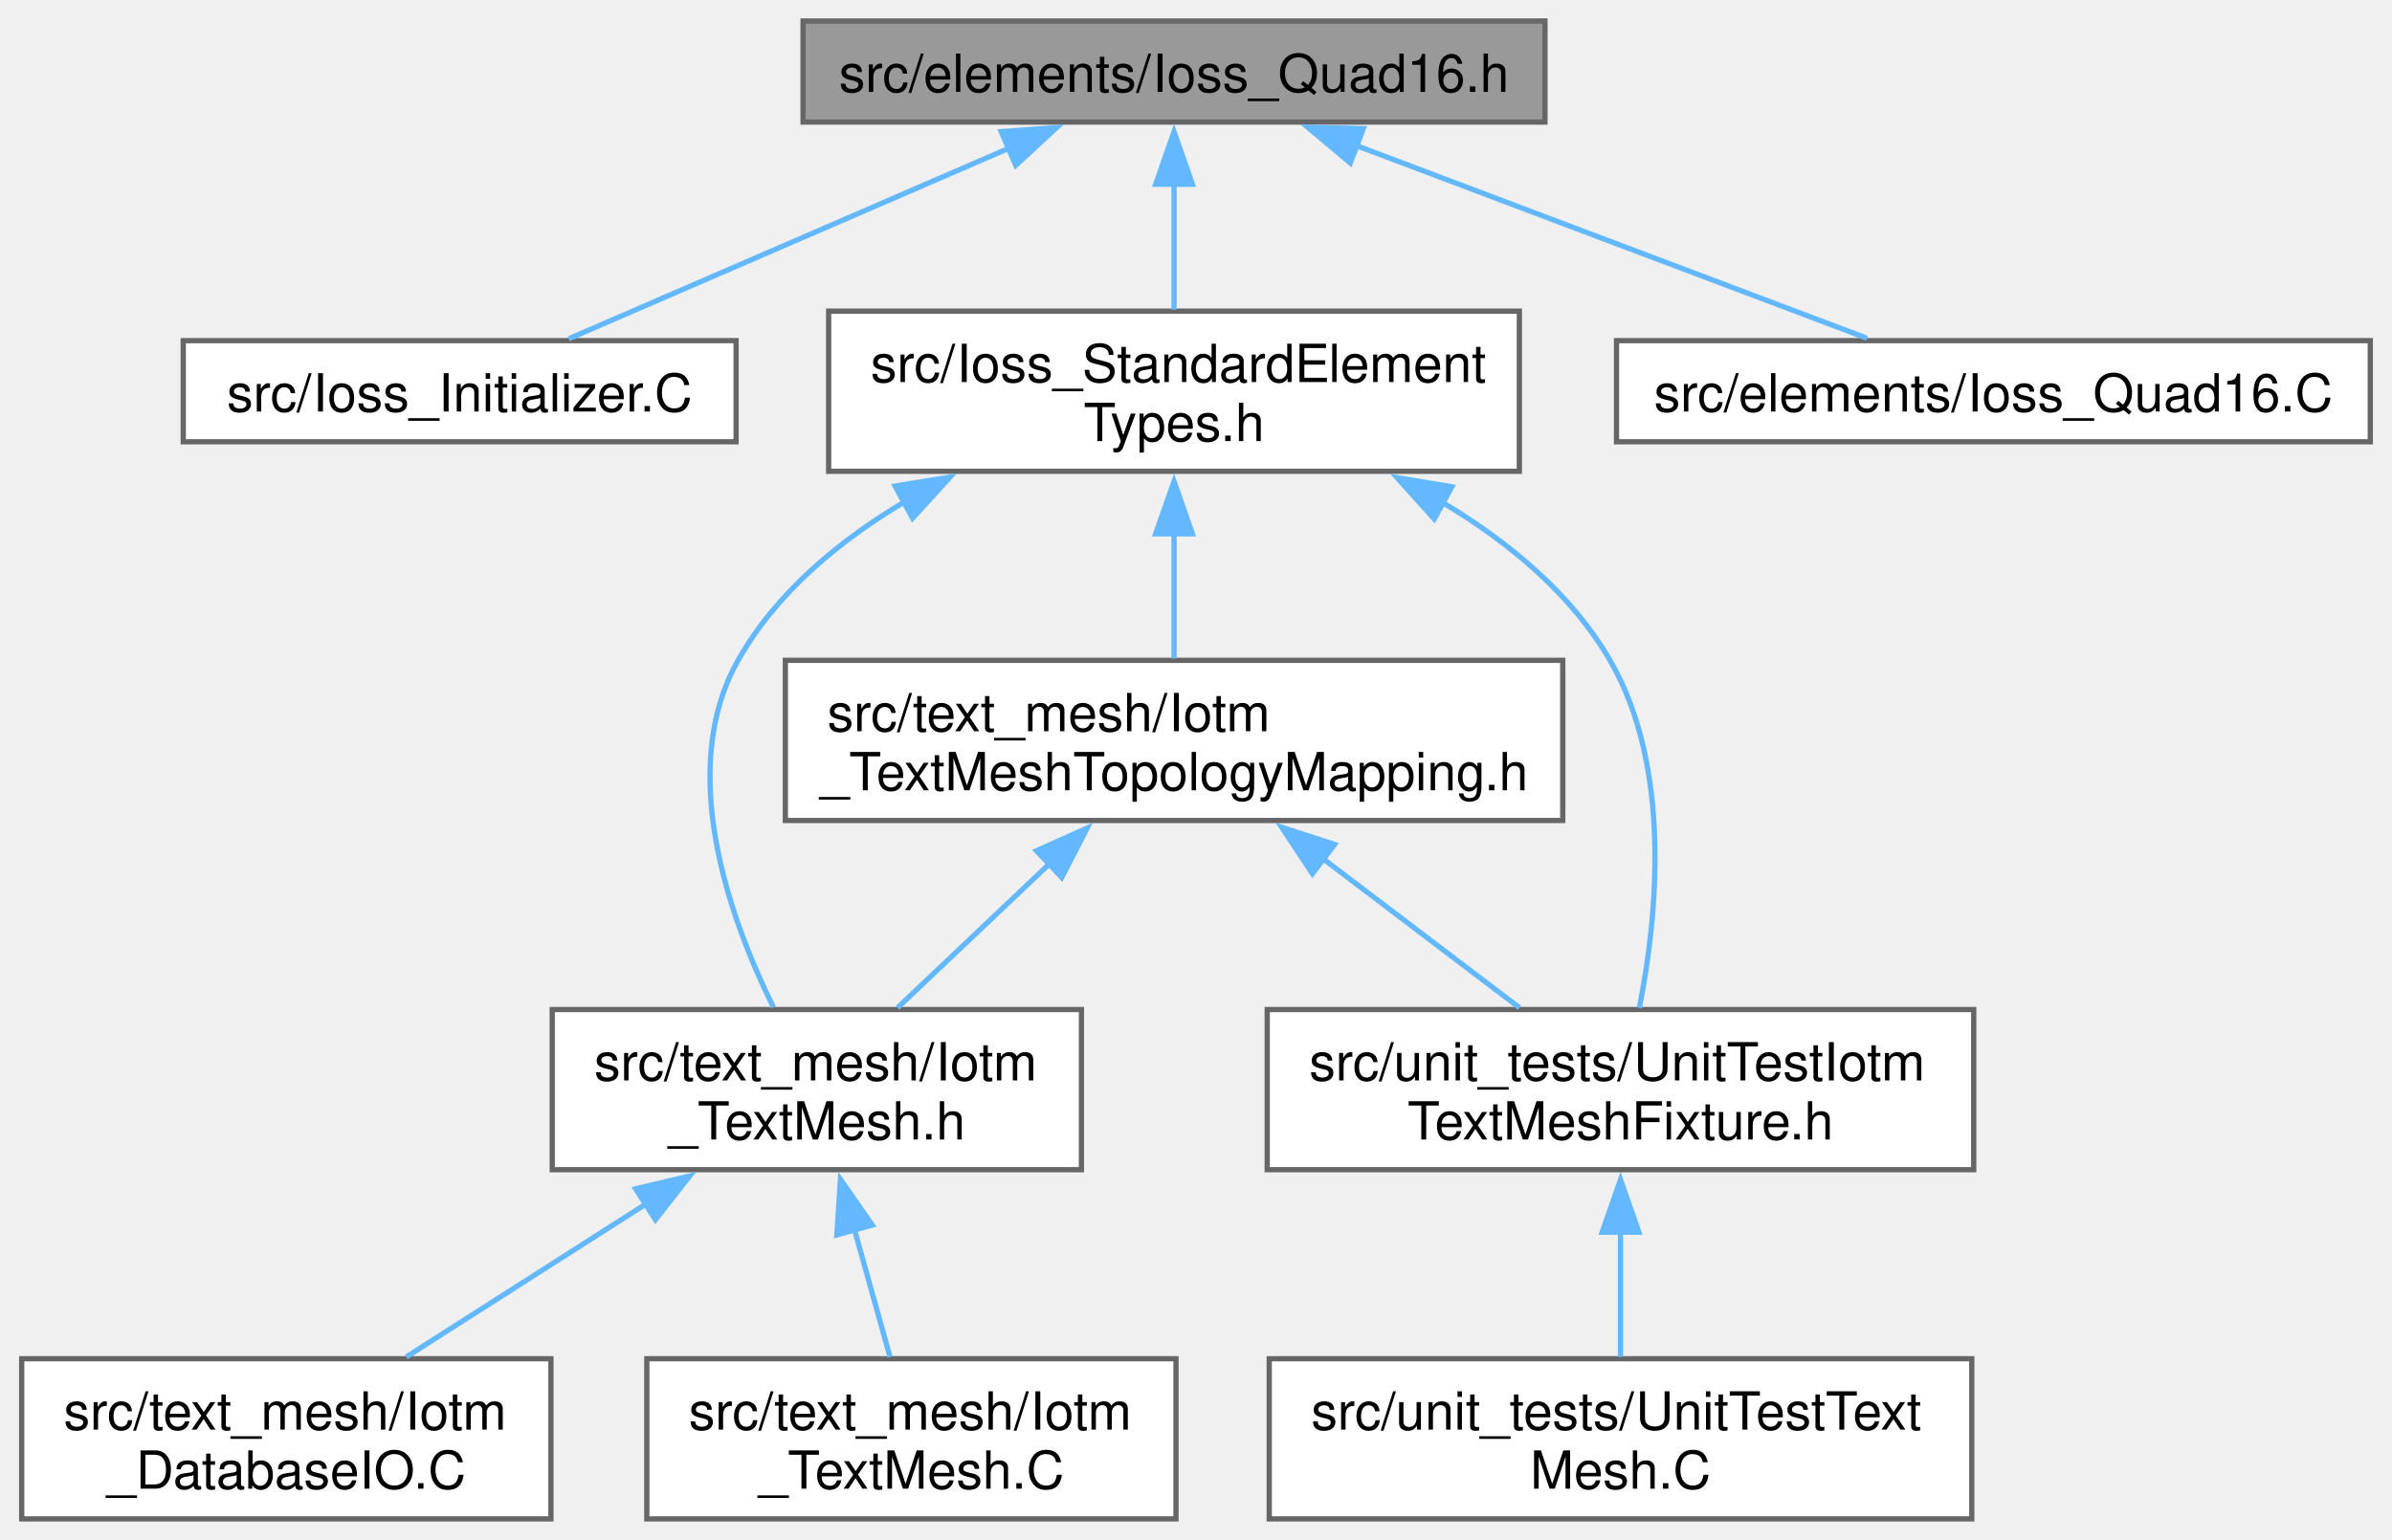
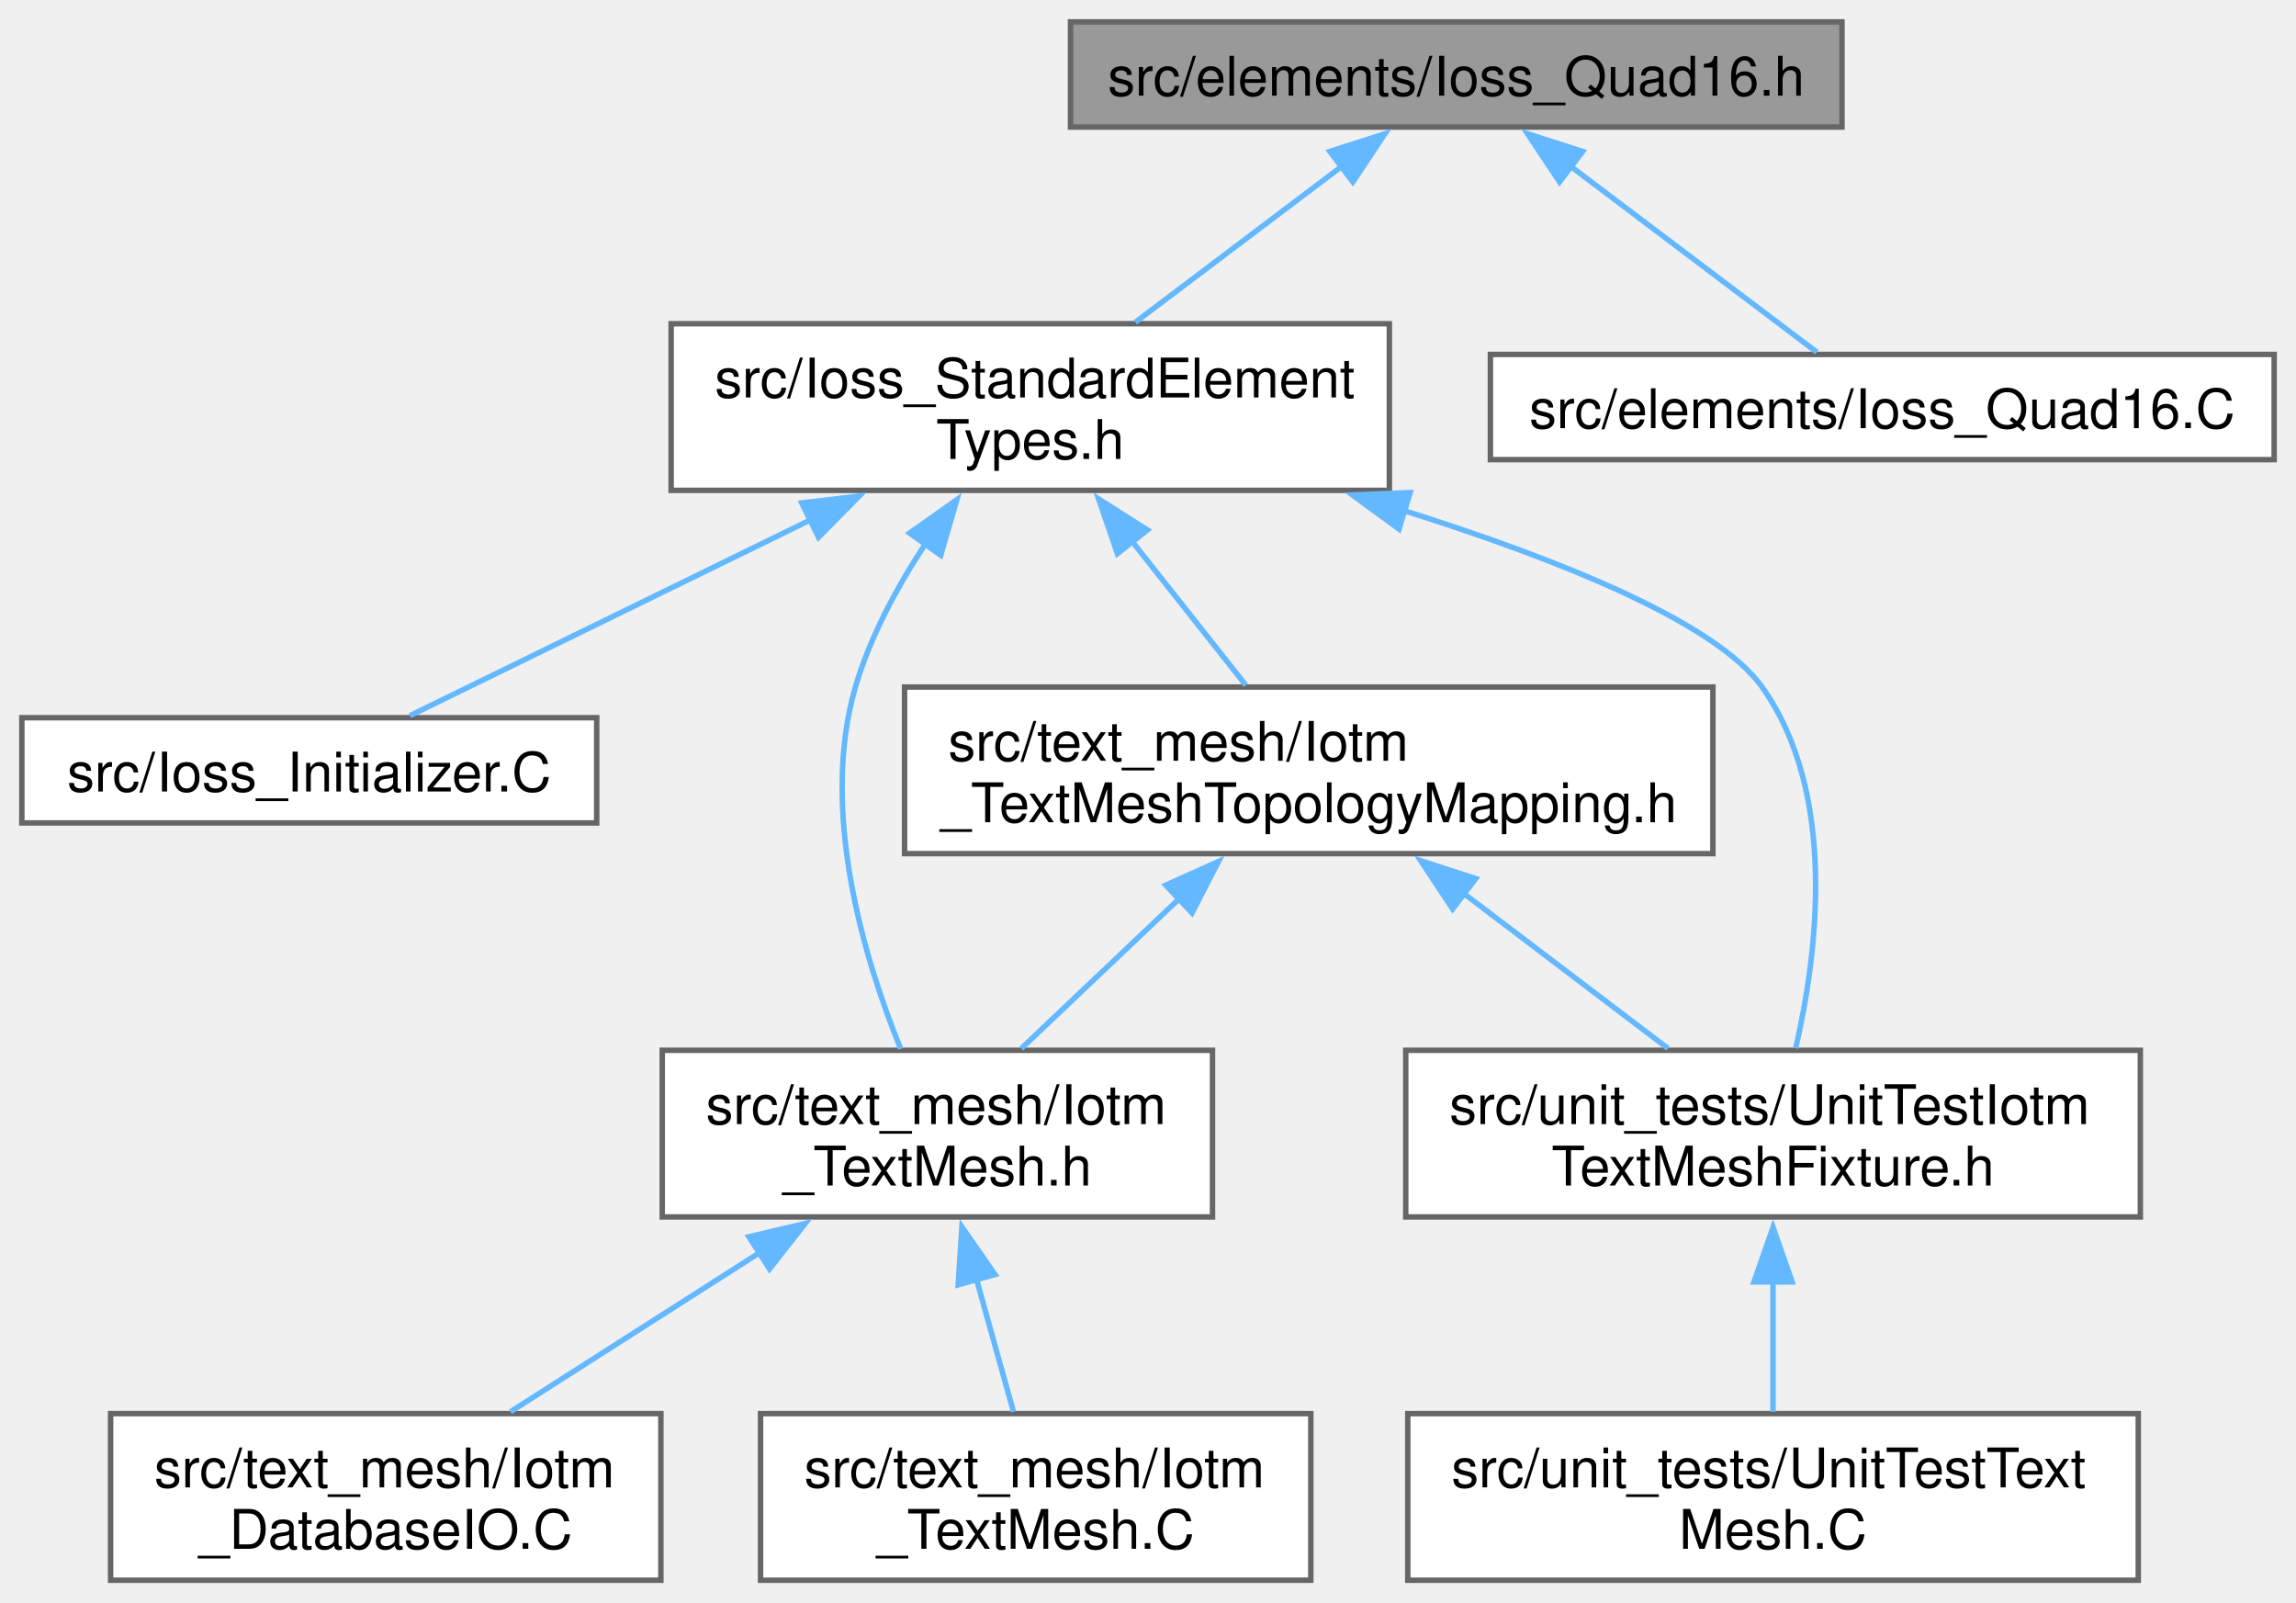
- <svg xmlns="http://www.w3.org/2000/svg" xmlns:xlink="http://www.w3.org/1999/xlink" width="455pt" height="293pt" viewBox="0.00 0.00 455.12 293.25">
+ <svg xmlns="http://www.w3.org/2000/svg" xmlns:xlink="http://www.w3.org/1999/xlink" width="420pt" height="293pt" viewBox="0.00 0.00 420.38 293.25">
  <g id="graph0" class="graph" transform="scale(1 1) rotate(0) translate(4 289.25)">
    <g id="Node000001" class="node">
      <g id="a_Node000001">
        <a xlink:title=" ">
-           <polygon fill="#999999" stroke="#666666" points="290,-285.25 148.75,-285.25 148.75,-266 290,-266 290,-285.25" />
-           <text text-anchor="middle" x="219.38" y="-271.75" font-family="Helvetica,sans-Serif" font-size="10.00">src/elements/Ioss_Quad16.h</text>
+           <polygon fill="#999999" stroke="#666666" points="333.25,-285.25 192,-285.25 192,-266 333.25,-266 333.25,-285.25" />
+           <text text-anchor="middle" x="262.62" y="-271.75" font-family="Helvetica,sans-Serif" font-size="10.00">src/elements/Ioss_Quad16.h</text>
        </a>
      </g>
    </g>
    <g id="Node000002" class="node">
      <g id="a_Node000002">
-         <a xlink:href="Ioss__Initializer_8C.html" target="_top" xlink:title=" ">
-           <polygon fill="white" stroke="#666666" points="136,-224.38 30.75,-224.38 30.75,-205.12 136,-205.12 136,-224.38" />
-           <text text-anchor="middle" x="83.38" y="-210.88" font-family="Helvetica,sans-Serif" font-size="10.00">src/Ioss_Initializer.C</text>
+         <a xlink:href="Ioss__StandardElementTypes_8h.html" target="_top" xlink:title=" ">
+           <polygon fill="white" stroke="#666666" points="250.38,-230 118.88,-230 118.88,-199.5 250.38,-199.5 250.38,-230" />
+           <text text-anchor="start" x="126.88" y="-216.5" font-family="Helvetica,sans-Serif" font-size="10.00">src/Ioss_StandardElement</text>
+           <text text-anchor="middle" x="184.62" y="-205.25" font-family="Helvetica,sans-Serif" font-size="10.00">Types.h</text>
        </a>
      </g>
    </g>
    <g id="edge1_Node000001_Node000002" class="edge">
      <g id="a_edge1_Node000001_Node000002">
        <a xlink:title=" ">
-           <path fill="none" stroke="#63b8ff" d="M188.06,-261.07C162.29,-249.91 126.48,-234.41 104.13,-224.73" />
-           <polygon fill="#63b8ff" stroke="#63b8ff" points="186.47,-264.19 197.03,-264.95 189.25,-257.77 186.47,-264.19" />
-         </a>
-       </g>
-     </g>
-     <g id="Node000003" class="node">
-       <g id="a_Node000003">
-         <a xlink:href="Ioss__StandardElementTypes_8h.html" target="_top" xlink:title=" ">
-           <polygon fill="white" stroke="#666666" points="285.12,-230 153.62,-230 153.62,-199.5 285.12,-199.5 285.12,-230" />
-           <text text-anchor="start" x="161.62" y="-216.5" font-family="Helvetica,sans-Serif" font-size="10.00">src/Ioss_StandardElement</text>
-           <text text-anchor="middle" x="219.38" y="-205.25" font-family="Helvetica,sans-Serif" font-size="10.00">Types.h</text>
-         </a>
-       </g>
-     </g>
-     <g id="edge2_Node000001_Node000003" class="edge">
-       <g id="a_edge2_Node000001_Node000003">
-         <a xlink:title=" ">
-           <path fill="none" stroke="#63b8ff" d="M219.38,-254.42C219.38,-246.49 219.38,-237.56 219.38,-230.28" />
-           <polygon fill="#63b8ff" stroke="#63b8ff" points="215.88,-254.17 219.38,-264.17 222.88,-254.17 215.88,-254.17" />
+           <path fill="none" stroke="#63b8ff" d="M241.69,-258.82C229.93,-249.95 215.35,-238.94 203.88,-230.28" />
+           <polygon fill="#63b8ff" stroke="#63b8ff" points="239.48,-261.54 249.57,-264.77 243.7,-255.95 239.48,-261.54" />
        </a>
      </g>
    </g>
    <g id="Node000010" class="node">
      <g id="a_Node000010">
        <a xlink:href="Ioss__Quad16_8C.html" target="_top" xlink:title=" ">
-           <polygon fill="white" stroke="#666666" points="447.12,-224.38 303.62,-224.38 303.62,-205.12 447.12,-205.12 447.12,-224.38" />
-           <text text-anchor="middle" x="375.38" y="-210.88" font-family="Helvetica,sans-Serif" font-size="10.00">src/elements/Ioss_Quad16.C</text>
+           <polygon fill="white" stroke="#666666" points="412.38,-224.38 268.88,-224.38 268.88,-205.12 412.38,-205.12 412.38,-224.38" />
+           <text text-anchor="middle" x="340.62" y="-210.88" font-family="Helvetica,sans-Serif" font-size="10.00">src/elements/Ioss_Quad16.C</text>
        </a>
      </g>
    </g>
    <g id="edge11_Node000001_Node000010" class="edge">
      <g id="a_edge11_Node000001_Node000010">
        <a xlink:title=" ">
-           <path fill="none" stroke="#63b8ff" d="M254.08,-261.53C283.63,-250.38 325.31,-234.65 351.31,-224.83" />
-           <polygon fill="#63b8ff" stroke="#63b8ff" points="252.94,-258.21 244.82,-265.02 255.42,-264.76 252.94,-258.21" />
+           <path fill="none" stroke="#63b8ff" d="M283.66,-258.75C298.09,-247.86 316.71,-233.8 328.67,-224.78" />
+           <polygon fill="#63b8ff" stroke="#63b8ff" points="281.55,-255.95 275.68,-264.77 285.77,-261.54 281.55,-255.95" />
+         </a>
+       </g>
+     </g>
+     <g id="Node000003" class="node">
+       <g id="a_Node000003">
+         <a xlink:href="Ioss__Initializer_8C.html" target="_top" xlink:title=" ">
+           <polygon fill="white" stroke="#666666" points="105.25,-157.88 0,-157.88 0,-138.62 105.25,-138.62 105.25,-157.88" />
+           <text text-anchor="middle" x="52.62" y="-144.38" font-family="Helvetica,sans-Serif" font-size="10.00">src/Ioss_Initializer.C</text>
+         </a>
+       </g>
+     </g>
+     <g id="edge2_Node000002_Node000003" class="edge">
+       <g id="a_edge2_Node000002_Node000003">
+         <a xlink:title=" ">
+           <path fill="none" stroke="#63b8ff" d="M144.59,-194.19C120.13,-182.24 90.02,-167.52 71.06,-158.26" />
+           <polygon fill="#63b8ff" stroke="#63b8ff" points="142.79,-197.2 153.31,-198.45 145.86,-190.91 142.79,-197.2" />
        </a>
      </g>
    </g>
    <g id="Node000004" class="node">
      <g id="a_Node000004">
        <a xlink:href="Iotm__TextMesh_8h.html" target="_top" xlink:title=" ">
-           <polygon fill="white" stroke="#666666" points="201.75,-97 101,-97 101,-66.5 201.75,-66.5 201.75,-97" />
-           <text text-anchor="start" x="109" y="-83.5" font-family="Helvetica,sans-Serif" font-size="10.00">src/text_mesh/Iotm</text>
-           <text text-anchor="middle" x="151.38" y="-72.25" font-family="Helvetica,sans-Serif" font-size="10.00">_TextMesh.h</text>
+           <polygon fill="white" stroke="#666666" points="218,-97 117.25,-97 117.25,-66.5 218,-66.5 218,-97" />
+           <text text-anchor="start" x="125.25" y="-83.5" font-family="Helvetica,sans-Serif" font-size="10.00">src/text_mesh/Iotm</text>
+           <text text-anchor="middle" x="167.62" y="-72.25" font-family="Helvetica,sans-Serif" font-size="10.00">_TextMesh.h</text>
        </a>
      </g>
    </g>
-     <g id="edge3_Node000003_Node000004" class="edge">
-       <g id="a_edge3_Node000003_Node000004">
+     <g id="edge3_Node000002_Node000004" class="edge">
+       <g id="a_edge3_Node000002_Node000004">
        <a xlink:title=" ">
-           <path fill="none" stroke="#63b8ff" d="M168.31,-193.83C155.64,-186.31 143.62,-176.36 136.38,-163.5 124.61,-142.63 134.75,-114.38 143.11,-97.42" />
-           <polygon fill="#63b8ff" stroke="#63b8ff" points="166.27,-196.7 176.73,-198.39 169.6,-190.55 166.27,-196.7" />
+           <path fill="none" stroke="#63b8ff" d="M165.47,-189.76C160.25,-181.85 155.31,-172.72 152.62,-163.5 146,-140.78 154.28,-113.57 160.91,-97.25" />
+           <polygon fill="#63b8ff" stroke="#63b8ff" points="162.54,-191.68 171.19,-197.79 168.24,-187.62 162.54,-191.68" />
        </a>
      </g>
    </g>
    <g id="Node000007" class="node">
      <g id="a_Node000007">
        <a xlink:href="Iotm__TextMeshTopologyMapping_8h.html" target="_top" xlink:title=" ">
-           <polygon fill="white" stroke="#666666" points="293.38,-163.5 145.38,-163.5 145.38,-133 293.38,-133 293.38,-163.5" />
-           <text text-anchor="start" x="153.38" y="-150" font-family="Helvetica,sans-Serif" font-size="10.00">src/text_mesh/Iotm</text>
-           <text text-anchor="middle" x="219.38" y="-138.75" font-family="Helvetica,sans-Serif" font-size="10.00">_TextMeshTopologyMapping.h</text>
+           <polygon fill="white" stroke="#666666" points="309.62,-163.5 161.62,-163.5 161.62,-133 309.62,-133 309.62,-163.5" />
+           <text text-anchor="start" x="169.62" y="-150" font-family="Helvetica,sans-Serif" font-size="10.00">src/text_mesh/Iotm</text>
+           <text text-anchor="middle" x="235.62" y="-138.75" font-family="Helvetica,sans-Serif" font-size="10.00">_TextMeshTopologyMapping.h</text>
        </a>
      </g>
    </g>
-     <g id="edge6_Node000003_Node000007" class="edge">
-       <g id="a_edge6_Node000003_Node000007">
+     <g id="edge6_Node000002_Node000007" class="edge">
+       <g id="a_edge6_Node000002_Node000007">
        <a xlink:title=" ">
-           <path fill="none" stroke="#63b8ff" d="M219.38,-187.81C219.38,-179.64 219.38,-170.91 219.38,-163.83" />
-           <polygon fill="#63b8ff" stroke="#63b8ff" points="215.88,-187.6 219.38,-197.6 222.88,-187.6 215.88,-187.6" />
+           <path fill="none" stroke="#63b8ff" d="M203.13,-190.35C210.14,-181.48 217.91,-171.65 224.1,-163.83" />
+           <polygon fill="#63b8ff" stroke="#63b8ff" points="200.59,-187.91 197.14,-197.93 206.08,-192.25 200.59,-187.91" />
        </a>
      </g>
    </g>
    <g id="Node000008" class="node">
      <g id="a_Node000008">
        <a xlink:href="UnitTestIotmTextMeshFixture_8h.html" target="_top" xlink:title=" ">
-           <polygon fill="white" stroke="#666666" points="371.62,-97 237.12,-97 237.12,-66.5 371.62,-66.5 371.62,-97" />
-           <text text-anchor="start" x="245.12" y="-83.5" font-family="Helvetica,sans-Serif" font-size="10.00">src/unit_tests/UnitTestIotm</text>
-           <text text-anchor="middle" x="304.38" y="-72.25" font-family="Helvetica,sans-Serif" font-size="10.00">TextMeshFixture.h</text>
+           <polygon fill="white" stroke="#666666" points="387.88,-97 253.38,-97 253.38,-66.5 387.88,-66.5 387.88,-97" />
+           <text text-anchor="start" x="261.38" y="-83.5" font-family="Helvetica,sans-Serif" font-size="10.00">src/unit_tests/UnitTestIotm</text>
+           <text text-anchor="middle" x="320.62" y="-72.25" font-family="Helvetica,sans-Serif" font-size="10.00">TextMeshFixture.h</text>
        </a>
      </g>
    </g>
-     <g id="edge10_Node000003_Node000008" class="edge">
-       <g id="a_edge10_Node000003_Node000008">
+     <g id="edge10_Node000002_Node000008" class="edge">
+       <g id="a_edge10_Node000002_Node000008">
        <a xlink:title=" ">
-           <path fill="none" stroke="#63b8ff" d="M270.61,-193.49C283.14,-186 295.04,-176.15 302.38,-163.5 314.27,-143 311.33,-114.37 307.96,-97.29" />
-           <polygon fill="#63b8ff" stroke="#63b8ff" points="268.93,-190.41 261.83,-198.28 272.28,-196.56 268.93,-190.41" />
+           <path fill="none" stroke="#63b8ff" d="M253.08,-195.78C281.68,-186.78 310.23,-175.3 318.62,-163.5 332.45,-144.08 328.79,-114.84 324.78,-97.39" />
+           <polygon fill="#63b8ff" stroke="#63b8ff" points="252.15,-192.4 243.61,-198.66 254.19,-199.1 252.15,-192.4" />
        </a>
      </g>
    </g>
    <g id="Node000005" class="node">
      <g id="a_Node000005">
        <a xlink:href="Iotm__DatabaseIO_8C.html" target="_top" xlink:title=" ">
-           <polygon fill="white" stroke="#666666" points="100.75,-30.5 0,-30.5 0,0 100.75,0 100.75,-30.5" />
-           <text text-anchor="start" x="8" y="-17" font-family="Helvetica,sans-Serif" font-size="10.00">src/text_mesh/Iotm</text>
-           <text text-anchor="middle" x="50.38" y="-5.75" font-family="Helvetica,sans-Serif" font-size="10.00">_DatabaseIO.C</text>
+           <polygon fill="white" stroke="#666666" points="117,-30.5 16.25,-30.5 16.25,0 117,0 117,-30.5" />
+           <text text-anchor="start" x="24.25" y="-17" font-family="Helvetica,sans-Serif" font-size="10.00">src/text_mesh/Iotm</text>
+           <text text-anchor="middle" x="66.62" y="-5.75" font-family="Helvetica,sans-Serif" font-size="10.00">_DatabaseIO.C</text>
        </a>
      </g>
    </g>
    <g id="edge4_Node000004_Node000005" class="edge">
      <g id="a_edge4_Node000004_Node000005">
        <a xlink:title=" ">
-           <path fill="none" stroke="#63b8ff" d="M119.06,-60.11C104.13,-50.58 86.74,-39.48 73.2,-30.83" />
-           <polygon fill="#63b8ff" stroke="#63b8ff" points="116.87,-62.87 127.18,-65.3 120.64,-56.97 116.87,-62.87" />
+           <path fill="none" stroke="#63b8ff" d="M135.31,-60.11C120.38,-50.58 102.99,-39.48 89.45,-30.83" />
+           <polygon fill="#63b8ff" stroke="#63b8ff" points="133.12,-62.87 143.43,-65.3 136.89,-56.97 133.12,-62.87" />
        </a>
      </g>
    </g>
    <g id="Node000006" class="node">
      <g id="a_Node000006">
        <a xlink:href="Iotm__TextMesh_8C.html" target="_top" xlink:title=" ">
-           <polygon fill="white" stroke="#666666" points="219.75,-30.5 119,-30.5 119,0 219.75,0 219.75,-30.5" />
-           <text text-anchor="start" x="127" y="-17" font-family="Helvetica,sans-Serif" font-size="10.00">src/text_mesh/Iotm</text>
-           <text text-anchor="middle" x="169.38" y="-5.75" font-family="Helvetica,sans-Serif" font-size="10.00">_TextMesh.C</text>
+           <polygon fill="white" stroke="#666666" points="236,-30.5 135.25,-30.5 135.25,0 236,0 236,-30.5" />
+           <text text-anchor="start" x="143.25" y="-17" font-family="Helvetica,sans-Serif" font-size="10.00">src/text_mesh/Iotm</text>
+           <text text-anchor="middle" x="185.62" y="-5.75" font-family="Helvetica,sans-Serif" font-size="10.00">_TextMesh.C</text>
        </a>
      </g>
    </g>
    <g id="edge5_Node000004_Node000006" class="edge">
      <g id="a_edge5_Node000004_Node000006">
        <a xlink:title=" ">
-           <path fill="none" stroke="#63b8ff" d="M158.54,-55.09C160.84,-46.84 163.31,-37.99 165.31,-30.83" />
-           <polygon fill="#63b8ff" stroke="#63b8ff" points="155.18,-54.08 155.87,-64.66 161.93,-55.96 155.18,-54.08" />
+           <path fill="none" stroke="#63b8ff" d="M174.79,-55.09C177.09,-46.84 179.56,-37.99 181.56,-30.83" />
+           <polygon fill="#63b8ff" stroke="#63b8ff" points="171.43,-54.08 172.12,-64.66 178.18,-55.96 171.43,-54.08" />
        </a>
      </g>
    </g>
    <g id="edge7_Node000007_Node000004" class="edge">
      <g id="a_edge7_Node000007_Node000004">
        <a xlink:title=" ">
-           <path fill="none" stroke="#63b8ff" d="M195.88,-124.96C186.24,-115.82 175.34,-105.48 166.74,-97.33" />
-           <polygon fill="#63b8ff" stroke="#63b8ff" points="193.18,-127.23 202.85,-131.57 198,-122.15 193.18,-127.23" />
+           <path fill="none" stroke="#63b8ff" d="M212.13,-124.96C202.49,-115.82 191.59,-105.48 182.99,-97.33" />
+           <polygon fill="#63b8ff" stroke="#63b8ff" points="209.43,-127.23 219.1,-131.57 214.25,-122.15 209.43,-127.23" />
        </a>
      </g>
    </g>
    <g id="edge8_Node000007_Node000008" class="edge">
      <g id="a_edge8_Node000007_Node000008">
        <a xlink:title=" ">
-           <path fill="none" stroke="#63b8ff" d="M247.65,-125.79C259.97,-116.44 274.09,-105.73 285.16,-97.33" />
-           <polygon fill="#63b8ff" stroke="#63b8ff" points="245.72,-122.87 239.87,-131.7 249.95,-128.44 245.72,-122.87" />
+           <path fill="none" stroke="#63b8ff" d="M263.9,-125.79C276.22,-116.44 290.34,-105.73 301.41,-97.33" />
+           <polygon fill="#63b8ff" stroke="#63b8ff" points="261.97,-122.87 256.12,-131.7 266.2,-128.44 261.97,-122.87" />
        </a>
      </g>
    </g>
    <g id="Node000009" class="node">
      <g id="a_Node000009">
        <a xlink:href="UnitTestTextMesh_8C.html" target="_top" xlink:title=" ">
-           <polygon fill="white" stroke="#666666" points="371.25,-30.5 237.5,-30.5 237.5,0 371.25,0 371.25,-30.5" />
-           <text text-anchor="start" x="245.5" y="-17" font-family="Helvetica,sans-Serif" font-size="10.00">src/unit_tests/UnitTestText</text>
-           <text text-anchor="middle" x="304.38" y="-5.75" font-family="Helvetica,sans-Serif" font-size="10.00">Mesh.C</text>
+           <polygon fill="white" stroke="#666666" points="387.5,-30.5 253.75,-30.5 253.75,0 387.5,0 387.5,-30.5" />
+           <text text-anchor="start" x="261.75" y="-17" font-family="Helvetica,sans-Serif" font-size="10.00">src/unit_tests/UnitTestText</text>
+           <text text-anchor="middle" x="320.62" y="-5.75" font-family="Helvetica,sans-Serif" font-size="10.00">Mesh.C</text>
        </a>
      </g>
    </g>
    <g id="edge9_Node000008_Node000009" class="edge">
      <g id="a_edge9_Node000008_Node000009">
        <a xlink:title=" ">
-           <path fill="none" stroke="#63b8ff" d="M304.38,-54.81C304.38,-46.64 304.38,-37.91 304.38,-30.83" />
-           <polygon fill="#63b8ff" stroke="#63b8ff" points="300.88,-54.6 304.38,-64.6 307.88,-54.6 300.88,-54.6" />
+           <path fill="none" stroke="#63b8ff" d="M320.62,-54.81C320.62,-46.64 320.62,-37.91 320.62,-30.83" />
+           <polygon fill="#63b8ff" stroke="#63b8ff" points="317.13,-54.6 320.63,-64.6 324.13,-54.6 317.13,-54.6" />
        </a>
      </g>
    </g>
  </g>
</svg>
